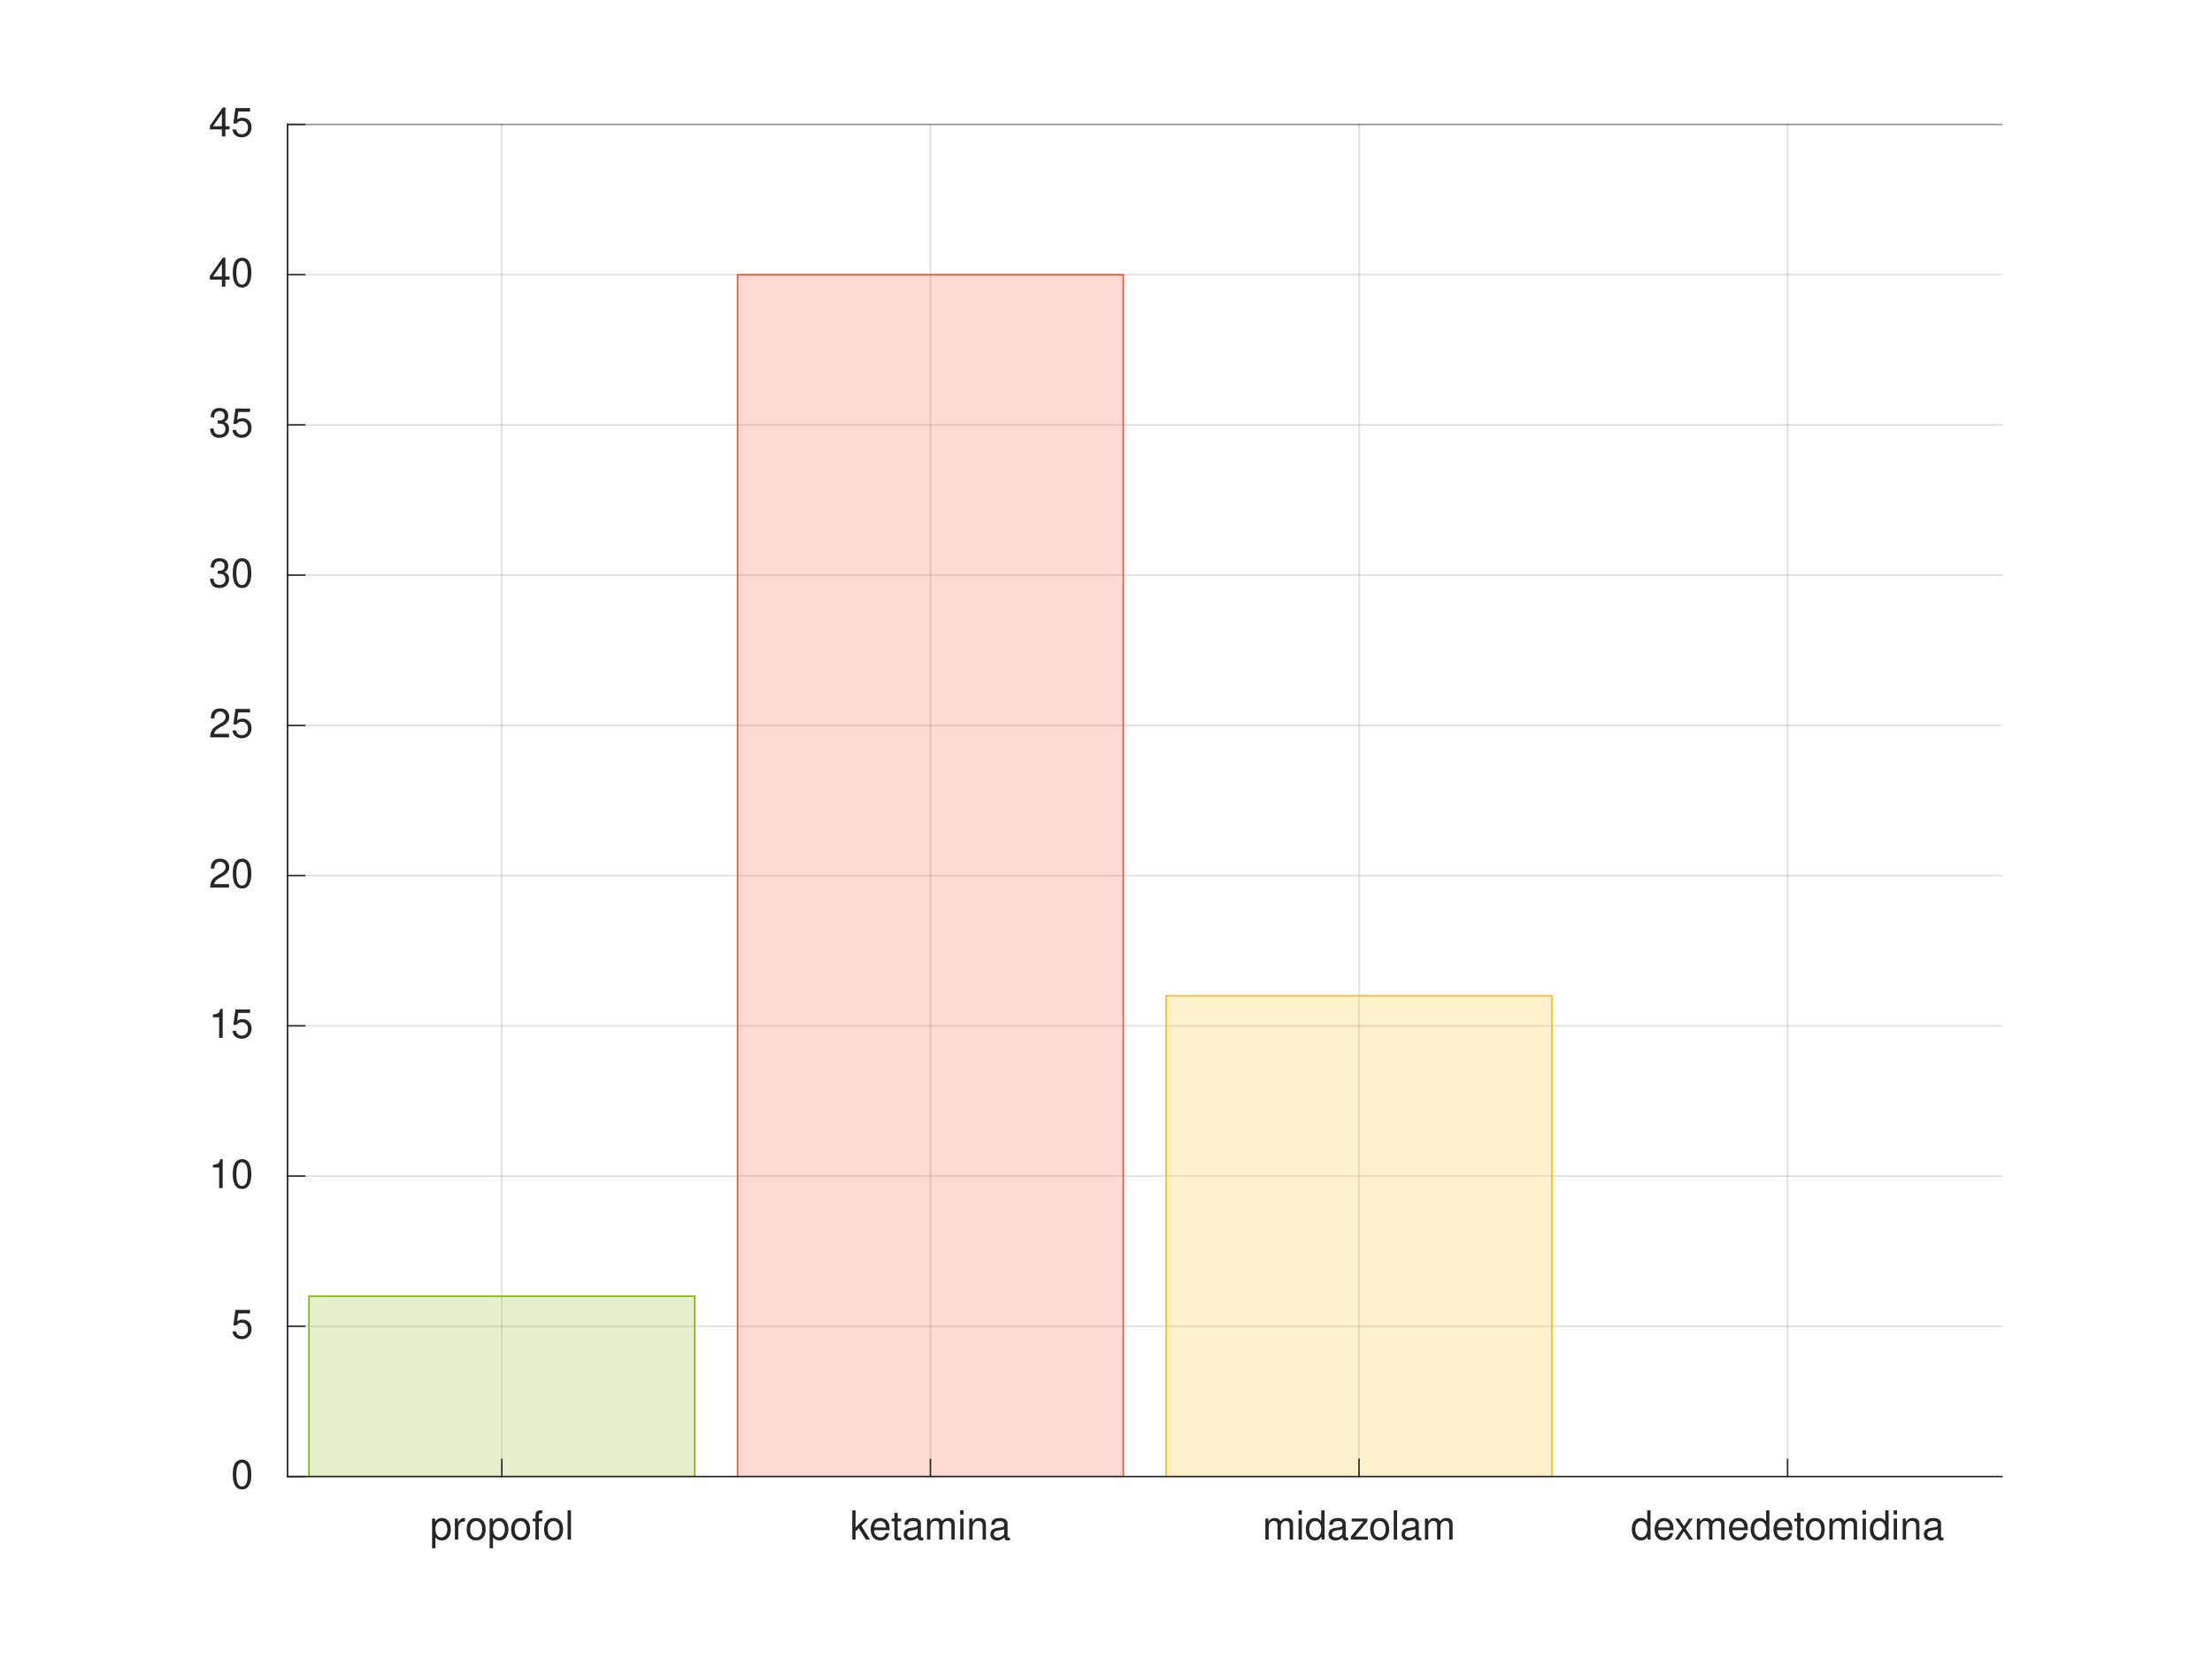
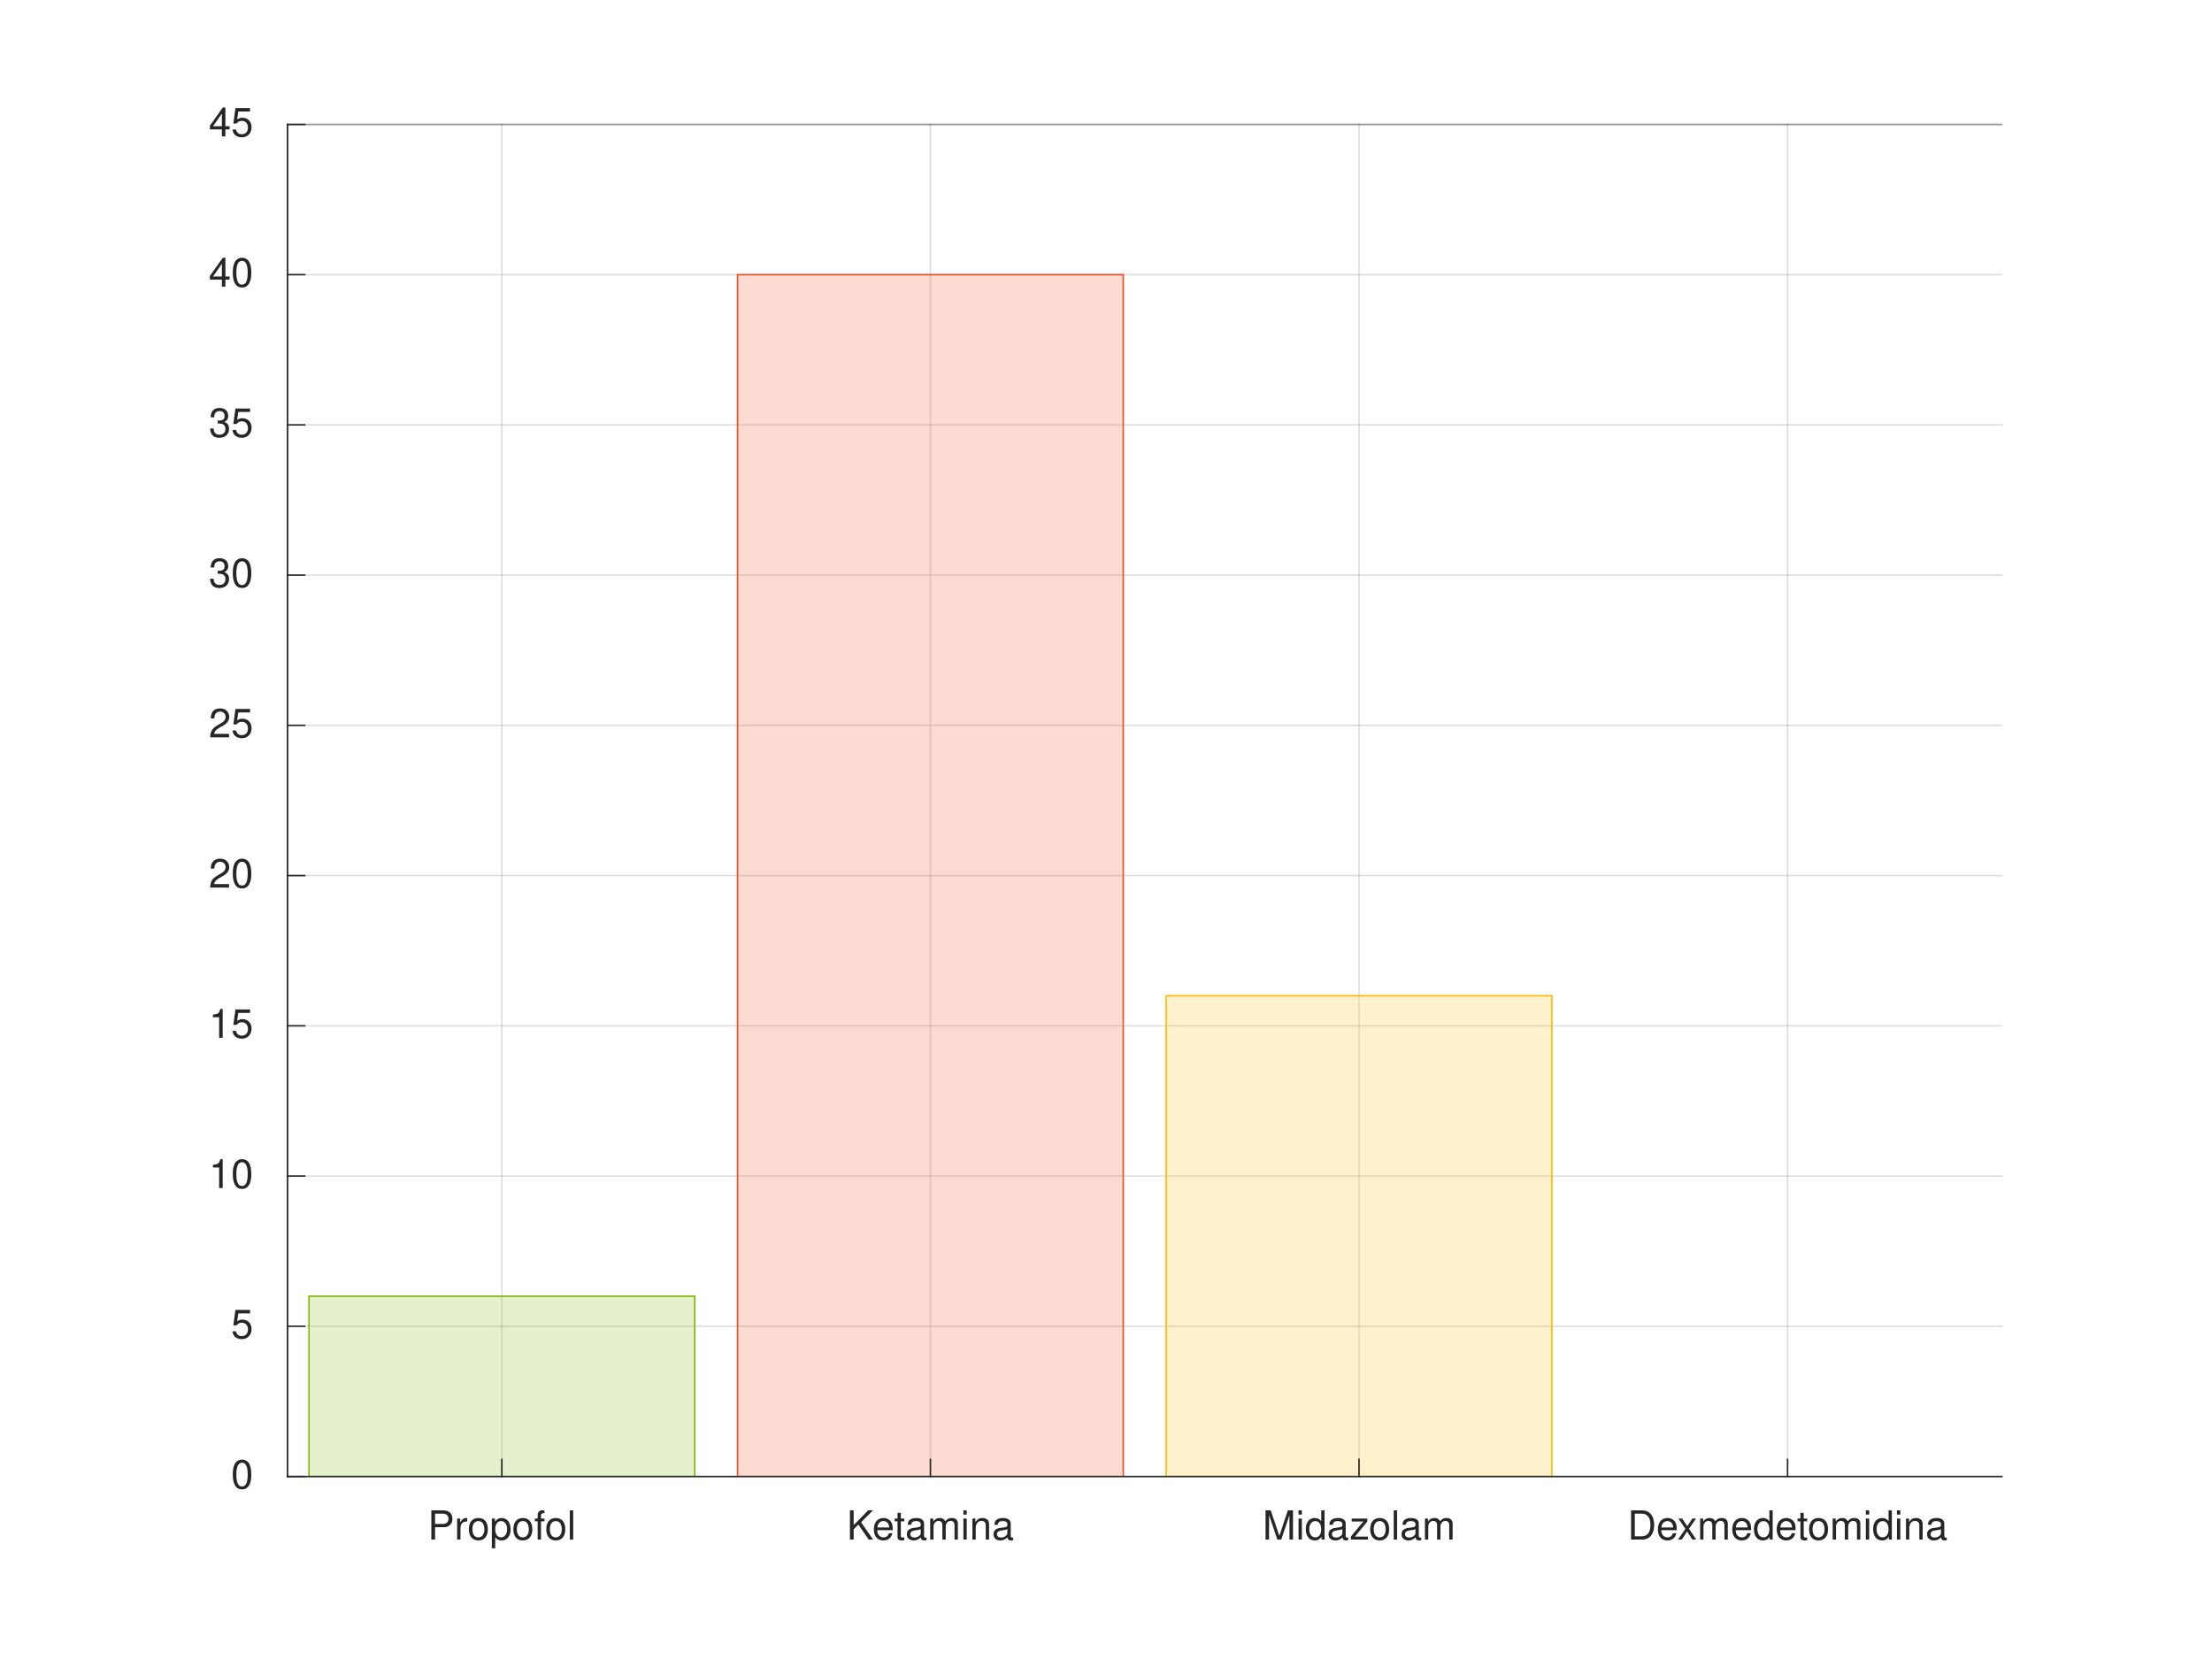
<svg xmlns="http://www.w3.org/2000/svg" preserveAspectRatio="xMinYMin meet" width="100%" height="100%" fill="none" viewBox="0 0 995.556 746.667" version="1.1">
  <g id="topgroup">
    <rect x="0" y="0" width="995.556" height="746.667" fill="#ffffff" stroke="none" />
    <g id="ID000000">
</g>
    <g id="ID000001">
      <polygon fill="#ffffff" fill-opacity="1.000" stroke="none" points="129.422,664.533 900.978,664.533 900.978,56.000 129.422,56.000 " />
      <polygon fill="#ffffff" fill-opacity="1.000" stroke="none" points="129.422,56.000 900.978,56.000 900.978,56.000 129.422,56.000 " />
      <polygon fill="#ffffff" fill-opacity="1.000" stroke="none" points="129.422,664.533 129.422,664.533 129.422,56.000 129.422,56.000 " />
      <polyline fill="none" stroke-linecap="square" stroke-linejoin="miter" stroke="#262626" stroke-width="0.500pt" stroke-dasharray="none" stroke-opacity="0.150" points="225.867,664.533 225.867,56.000 " />
      <polyline fill="none" stroke-linecap="square" stroke-linejoin="miter" stroke="#262626" stroke-width="0.500pt" stroke-dasharray="none" stroke-opacity="0.150" points="418.756,664.533 418.756,56.000 " />
      <polyline fill="none" stroke-linecap="square" stroke-linejoin="miter" stroke="#262626" stroke-width="0.500pt" stroke-dasharray="none" stroke-opacity="0.150" points="611.644,664.533 611.644,56.000 " />
      <polyline fill="none" stroke-linecap="square" stroke-linejoin="miter" stroke="#262626" stroke-width="0.500pt" stroke-dasharray="none" stroke-opacity="0.150" points="804.533,664.533 804.533,56.000 " />
      <polyline fill="none" stroke-linecap="square" stroke-linejoin="miter" stroke="#262626" stroke-width="0.500pt" stroke-dasharray="none" stroke-opacity="0.150" points="129.422,664.533 900.978,664.533 " />
      <polyline fill="none" stroke-linecap="square" stroke-linejoin="miter" stroke="#262626" stroke-width="0.500pt" stroke-dasharray="none" stroke-opacity="0.150" points="129.422,596.919 900.978,596.919 " />
      <polyline fill="none" stroke-linecap="square" stroke-linejoin="miter" stroke="#262626" stroke-width="0.500pt" stroke-dasharray="none" stroke-opacity="0.150" points="129.422,529.304 900.978,529.304 " />
      <polyline fill="none" stroke-linecap="square" stroke-linejoin="miter" stroke="#262626" stroke-width="0.500pt" stroke-dasharray="none" stroke-opacity="0.150" points="129.422,461.689 900.978,461.689 " />
      <polyline fill="none" stroke-linecap="square" stroke-linejoin="miter" stroke="#262626" stroke-width="0.500pt" stroke-dasharray="none" stroke-opacity="0.150" points="129.422,394.074 900.978,394.074 " />
      <polyline fill="none" stroke-linecap="square" stroke-linejoin="miter" stroke="#262626" stroke-width="0.500pt" stroke-dasharray="none" stroke-opacity="0.150" points="129.422,326.459 900.978,326.459 " />
      <polyline fill="none" stroke-linecap="square" stroke-linejoin="miter" stroke="#262626" stroke-width="0.500pt" stroke-dasharray="none" stroke-opacity="0.150" points="129.422,258.844 900.978,258.844 " />
      <polyline fill="none" stroke-linecap="square" stroke-linejoin="miter" stroke="#262626" stroke-width="0.500pt" stroke-dasharray="none" stroke-opacity="0.150" points="129.422,191.230 900.978,191.230 " />
      <polyline fill="none" stroke-linecap="square" stroke-linejoin="miter" stroke="#262626" stroke-width="0.500pt" stroke-dasharray="none" stroke-opacity="0.150" points="129.422,123.615 900.978,123.615 " />
      <polyline fill="none" stroke-linecap="square" stroke-linejoin="miter" stroke="#262626" stroke-width="0.500pt" stroke-dasharray="none" stroke-opacity="0.150" points="129.422,56.000 900.978,56.000 " />
      <polyline fill="none" stroke-linecap="square" stroke-linejoin="miter" stroke="#262626" stroke-width="0.500pt" stroke-dasharray="none" stroke-opacity="0.150" points="225.867,56.000 225.867,56.000 " />
      <polyline fill="none" stroke-linecap="square" stroke-linejoin="miter" stroke="#262626" stroke-width="0.500pt" stroke-dasharray="none" stroke-opacity="0.150" points="418.756,56.000 418.756,56.000 " />
      <polyline fill="none" stroke-linecap="square" stroke-linejoin="miter" stroke="#262626" stroke-width="0.500pt" stroke-dasharray="none" stroke-opacity="0.150" points="611.644,56.000 611.644,56.000 " />
      <polyline fill="none" stroke-linecap="square" stroke-linejoin="miter" stroke="#262626" stroke-width="0.500pt" stroke-dasharray="none" stroke-opacity="0.150" points="804.533,56.000 804.533,56.000 " />
      <polyline fill="none" stroke-linecap="square" stroke-linejoin="miter" stroke="#262626" stroke-width="0.500pt" stroke-dasharray="none" stroke-opacity="0.150" points="129.422,56.000 900.978,56.000 " />
      <polyline fill="none" stroke-linecap="square" stroke-linejoin="miter" stroke="#262626" stroke-width="0.500pt" stroke-dasharray="none" stroke-opacity="0.150" points="129.422,56.000 900.978,56.000 " />
      <polyline fill="none" stroke-linecap="square" stroke-linejoin="miter" stroke="#262626" stroke-width="0.500pt" stroke-dasharray="none" stroke-opacity="0.150" points="129.422,56.000 900.978,56.000 " />
      <polyline fill="none" stroke-linecap="square" stroke-linejoin="miter" stroke="#262626" stroke-width="0.500pt" stroke-dasharray="none" stroke-opacity="0.150" points="129.422,664.533 129.422,664.533 " />
      <polyline fill="none" stroke-linecap="square" stroke-linejoin="miter" stroke="#262626" stroke-width="0.500pt" stroke-dasharray="none" stroke-opacity="0.150" points="129.422,596.919 129.422,596.919 " />
      <polyline fill="none" stroke-linecap="square" stroke-linejoin="miter" stroke="#262626" stroke-width="0.500pt" stroke-dasharray="none" stroke-opacity="0.150" points="129.422,529.304 129.422,529.304 " />
      <polyline fill="none" stroke-linecap="square" stroke-linejoin="miter" stroke="#262626" stroke-width="0.500pt" stroke-dasharray="none" stroke-opacity="0.150" points="129.422,461.689 129.422,461.689 " />
      <polyline fill="none" stroke-linecap="square" stroke-linejoin="miter" stroke="#262626" stroke-width="0.500pt" stroke-dasharray="none" stroke-opacity="0.150" points="129.422,394.074 129.422,394.074 " />
      <polyline fill="none" stroke-linecap="square" stroke-linejoin="miter" stroke="#262626" stroke-width="0.500pt" stroke-dasharray="none" stroke-opacity="0.150" points="129.422,326.459 129.422,326.459 " />
      <polyline fill="none" stroke-linecap="square" stroke-linejoin="miter" stroke="#262626" stroke-width="0.500pt" stroke-dasharray="none" stroke-opacity="0.150" points="129.422,258.844 129.422,258.844 " />
      <polyline fill="none" stroke-linecap="square" stroke-linejoin="miter" stroke="#262626" stroke-width="0.500pt" stroke-dasharray="none" stroke-opacity="0.150" points="129.422,191.230 129.422,191.230 " />
      <polyline fill="none" stroke-linecap="square" stroke-linejoin="miter" stroke="#262626" stroke-width="0.500pt" stroke-dasharray="none" stroke-opacity="0.150" points="129.422,123.615 129.422,123.615 " />
      <polyline fill="none" stroke-linecap="square" stroke-linejoin="miter" stroke="#262626" stroke-width="0.500pt" stroke-dasharray="none" stroke-opacity="0.150" points="129.422,56.000 129.422,56.000 " />
      <polyline fill="none" stroke-linecap="square" stroke-linejoin="miter" stroke="#262626" stroke-width="0.500pt" stroke-dasharray="none" stroke-opacity="0.150" points="129.422,664.533 129.422,56.000 " />
      <polyline fill="none" stroke-linecap="square" stroke-linejoin="miter" stroke="#262626" stroke-width="0.500pt" stroke-dasharray="none" stroke-opacity="0.150" points="129.422,664.533 129.422,56.000 " />
      <polyline fill="none" stroke-linecap="square" stroke-linejoin="miter" stroke="#262626" stroke-width="0.500pt" stroke-dasharray="none" stroke-opacity="0.150" points="129.422,664.533 129.422,56.000 " />
      <g>
        <g id="ID000003">
</g>
        <g id="ID000004">
</g>
        <g id="ID000005">
</g>
        <g id="ID000006" clip-path="url(#ID000002)">
          <rect x="139.067" y="583.396" width="173.600" height="81.138" rx="0.000" ry="0.000" fill="#7fba00" fill-opacity="0.200" stroke-linecap="square" stroke-linejoin="miter" stroke="#7fba00" stroke-opacity="1.000" stroke-width="0.500pt" stroke-dasharray="none" />
          <rect x="331.956" y="123.615" width="173.600" height="540.919" rx="0.000" ry="0.000" fill="#f25022" fill-opacity="0.200" stroke-linecap="square" stroke-linejoin="miter" stroke="#f25022" stroke-opacity="1.000" stroke-width="0.500pt" stroke-dasharray="none" />
          <rect x="524.844" y="448.166" width="173.600" height="216.367" rx="0.000" ry="0.000" fill="#ffb900" fill-opacity="0.200" stroke-linecap="square" stroke-linejoin="miter" stroke="#ffb900" stroke-opacity="1.000" stroke-width="0.500pt" stroke-dasharray="none" />
          <rect x="717.733" y="664.533" width="173.600" height="0.000" rx="0.000" ry="0.000" fill="#00a4ef" fill-opacity="0.200" stroke-linecap="square" stroke-linejoin="miter" stroke="#00a4ef" stroke-opacity="1.000" stroke-width="0.500pt" stroke-dasharray="none" />
        </g>
        <clipPath id="ID000002">
          <rect x="129.422" y="52.514" width="805.026" height="612.019" />
        </clipPath>
      </g>
      <g>
        <polyline fill="none" stroke-linecap="square" stroke-linejoin="miter" stroke="#262626" stroke-width="0.500pt" stroke-dasharray="none" stroke-opacity="1.000" points="225.867,664.533 225.867,656.818 " />
        <polyline fill="none" stroke-linecap="square" stroke-linejoin="miter" stroke="#262626" stroke-width="0.500pt" stroke-dasharray="none" stroke-opacity="1.000" points="418.756,664.533 418.756,656.818 " />
        <polyline fill="none" stroke-linecap="square" stroke-linejoin="miter" stroke="#262626" stroke-width="0.500pt" stroke-dasharray="none" stroke-opacity="1.000" points="611.644,664.533 611.644,656.818 " />
        <polyline fill="none" stroke-linecap="square" stroke-linejoin="miter" stroke="#262626" stroke-width="0.500pt" stroke-dasharray="none" stroke-opacity="1.000" points="804.533,664.533 804.533,656.818 " />
        <polyline fill="none" stroke-linecap="square" stroke-linejoin="miter" stroke="#262626" stroke-width="0.500pt" stroke-dasharray="none" stroke-opacity="1.000" points="129.422,664.533 900.978,664.533 " />
        <g transform="translate(225.867,676.704)">
          <g transform="rotate(-0.000)">
            <text x="0.000" y="0.9em" font-family="Helvetica" text-anchor="middle" dominant-baseline="auto" font-size="13.500pt" fill="#262626">
-               <tspan>propofol</tspan>
+               <tspan>Propofol</tspan>
            </text>
          </g>
        </g>
        <g transform="translate(418.756,676.704)">
          <g transform="rotate(-0.000)">
            <text x="0.000" y="0.9em" font-family="Helvetica" text-anchor="middle" dominant-baseline="auto" font-size="13.500pt" fill="#262626">
-               <tspan>ketamina</tspan>
+               <tspan>Ketamina</tspan>
            </text>
          </g>
        </g>
        <g transform="translate(611.644,676.704)">
          <g transform="rotate(-0.000)">
            <text x="0.000" y="0.9em" font-family="Helvetica" text-anchor="middle" dominant-baseline="auto" font-size="13.500pt" fill="#262626">
-               <tspan>midazolam</tspan>
+               <tspan>Midazolam</tspan>
            </text>
          </g>
        </g>
        <g transform="translate(804.533,676.704)">
          <g transform="rotate(-0.000)">
            <text x="0.000" y="0.9em" font-family="Helvetica" text-anchor="middle" dominant-baseline="auto" font-size="13.500pt" fill="#262626">
-               <tspan>dexmedetomidina</tspan>
+               <tspan>Dexmedetomidina</tspan>
            </text>
          </g>
        </g>
        <polyline fill="none" stroke-linecap="square" stroke-linejoin="miter" stroke="#262626" stroke-width="0.500pt" stroke-dasharray="none" stroke-opacity="1.000" points="129.422,664.533 137.138,664.533 " />
        <polyline fill="none" stroke-linecap="square" stroke-linejoin="miter" stroke="#262626" stroke-width="0.500pt" stroke-dasharray="none" stroke-opacity="1.000" points="129.422,596.919 137.138,596.919 " />
        <polyline fill="none" stroke-linecap="square" stroke-linejoin="miter" stroke="#262626" stroke-width="0.500pt" stroke-dasharray="none" stroke-opacity="1.000" points="129.422,529.304 137.138,529.304 " />
        <polyline fill="none" stroke-linecap="square" stroke-linejoin="miter" stroke="#262626" stroke-width="0.500pt" stroke-dasharray="none" stroke-opacity="1.000" points="129.422,461.689 137.138,461.689 " />
        <polyline fill="none" stroke-linecap="square" stroke-linejoin="miter" stroke="#262626" stroke-width="0.500pt" stroke-dasharray="none" stroke-opacity="1.000" points="129.422,394.074 137.138,394.074 " />
        <polyline fill="none" stroke-linecap="square" stroke-linejoin="miter" stroke="#262626" stroke-width="0.500pt" stroke-dasharray="none" stroke-opacity="1.000" points="129.422,326.459 137.138,326.459 " />
        <polyline fill="none" stroke-linecap="square" stroke-linejoin="miter" stroke="#262626" stroke-width="0.500pt" stroke-dasharray="none" stroke-opacity="1.000" points="129.422,258.844 137.138,258.844 " />
        <polyline fill="none" stroke-linecap="square" stroke-linejoin="miter" stroke="#262626" stroke-width="0.500pt" stroke-dasharray="none" stroke-opacity="1.000" points="129.422,191.230 137.138,191.230 " />
        <polyline fill="none" stroke-linecap="square" stroke-linejoin="miter" stroke="#262626" stroke-width="0.500pt" stroke-dasharray="none" stroke-opacity="1.000" points="129.422,123.615 137.138,123.615 " />
        <polyline fill="none" stroke-linecap="square" stroke-linejoin="miter" stroke="#262626" stroke-width="0.500pt" stroke-dasharray="none" stroke-opacity="1.000" points="129.422,56.000 137.138,56.000 " />
        <polyline fill="none" stroke-linecap="square" stroke-linejoin="miter" stroke="#262626" stroke-width="0.500pt" stroke-dasharray="none" stroke-opacity="1.000" points="129.422,664.533 129.422,56.000 " />
        <g transform="translate(113.991,664.533)">
          <g transform="rotate(-0.000)">
            <text x="0.000" y="0.3em" font-family="Helvetica" text-anchor="end" dominant-baseline="auto" font-size="13.500pt" fill="#262626">
              <tspan>0</tspan>
            </text>
          </g>
        </g>
        <g transform="translate(113.991,596.919)">
          <g transform="rotate(-0.000)">
            <text x="0.000" y="0.3em" font-family="Helvetica" text-anchor="end" dominant-baseline="auto" font-size="13.500pt" fill="#262626">
              <tspan>5</tspan>
            </text>
          </g>
        </g>
        <g transform="translate(113.991,529.304)">
          <g transform="rotate(-0.000)">
            <text x="0.000" y="0.3em" font-family="Helvetica" text-anchor="end" dominant-baseline="auto" font-size="13.500pt" fill="#262626">
              <tspan>10</tspan>
            </text>
          </g>
        </g>
        <g transform="translate(113.991,461.689)">
          <g transform="rotate(-0.000)">
            <text x="0.000" y="0.3em" font-family="Helvetica" text-anchor="end" dominant-baseline="auto" font-size="13.500pt" fill="#262626">
              <tspan>15</tspan>
            </text>
          </g>
        </g>
        <g transform="translate(113.991,394.074)">
          <g transform="rotate(-0.000)">
            <text x="0.000" y="0.3em" font-family="Helvetica" text-anchor="end" dominant-baseline="auto" font-size="13.500pt" fill="#262626">
              <tspan>20</tspan>
            </text>
          </g>
        </g>
        <g transform="translate(113.991,326.459)">
          <g transform="rotate(-0.000)">
            <text x="0.000" y="0.3em" font-family="Helvetica" text-anchor="end" dominant-baseline="auto" font-size="13.500pt" fill="#262626">
              <tspan>25</tspan>
            </text>
          </g>
        </g>
        <g transform="translate(113.991,258.844)">
          <g transform="rotate(-0.000)">
            <text x="0.000" y="0.3em" font-family="Helvetica" text-anchor="end" dominant-baseline="auto" font-size="13.500pt" fill="#262626">
              <tspan>30</tspan>
            </text>
          </g>
        </g>
        <g transform="translate(113.991,191.230)">
          <g transform="rotate(-0.000)">
            <text x="0.000" y="0.3em" font-family="Helvetica" text-anchor="end" dominant-baseline="auto" font-size="13.500pt" fill="#262626">
              <tspan>35</tspan>
            </text>
          </g>
        </g>
        <g transform="translate(113.991,123.615)">
          <g transform="rotate(-0.000)">
            <text x="0.000" y="0.3em" font-family="Helvetica" text-anchor="end" dominant-baseline="auto" font-size="13.500pt" fill="#262626">
              <tspan>40</tspan>
            </text>
          </g>
        </g>
        <g transform="translate(113.991,56.000)">
          <g transform="rotate(-0.000)">
            <text x="0.000" y="0.3em" font-family="Helvetica" text-anchor="end" dominant-baseline="auto" font-size="13.500pt" fill="#262626">
              <tspan>45</tspan>
            </text>
          </g>
        </g>
        <polyline fill="none" stroke-linecap="square" stroke-linejoin="miter" stroke="#262626" stroke-width="0.500pt" stroke-dasharray="none" stroke-opacity="1.000" points="129.422,664.533 129.422,664.533 " />
      </g>
    </g>
    <g id="ID000007">
</g>
  </g>
</svg>
